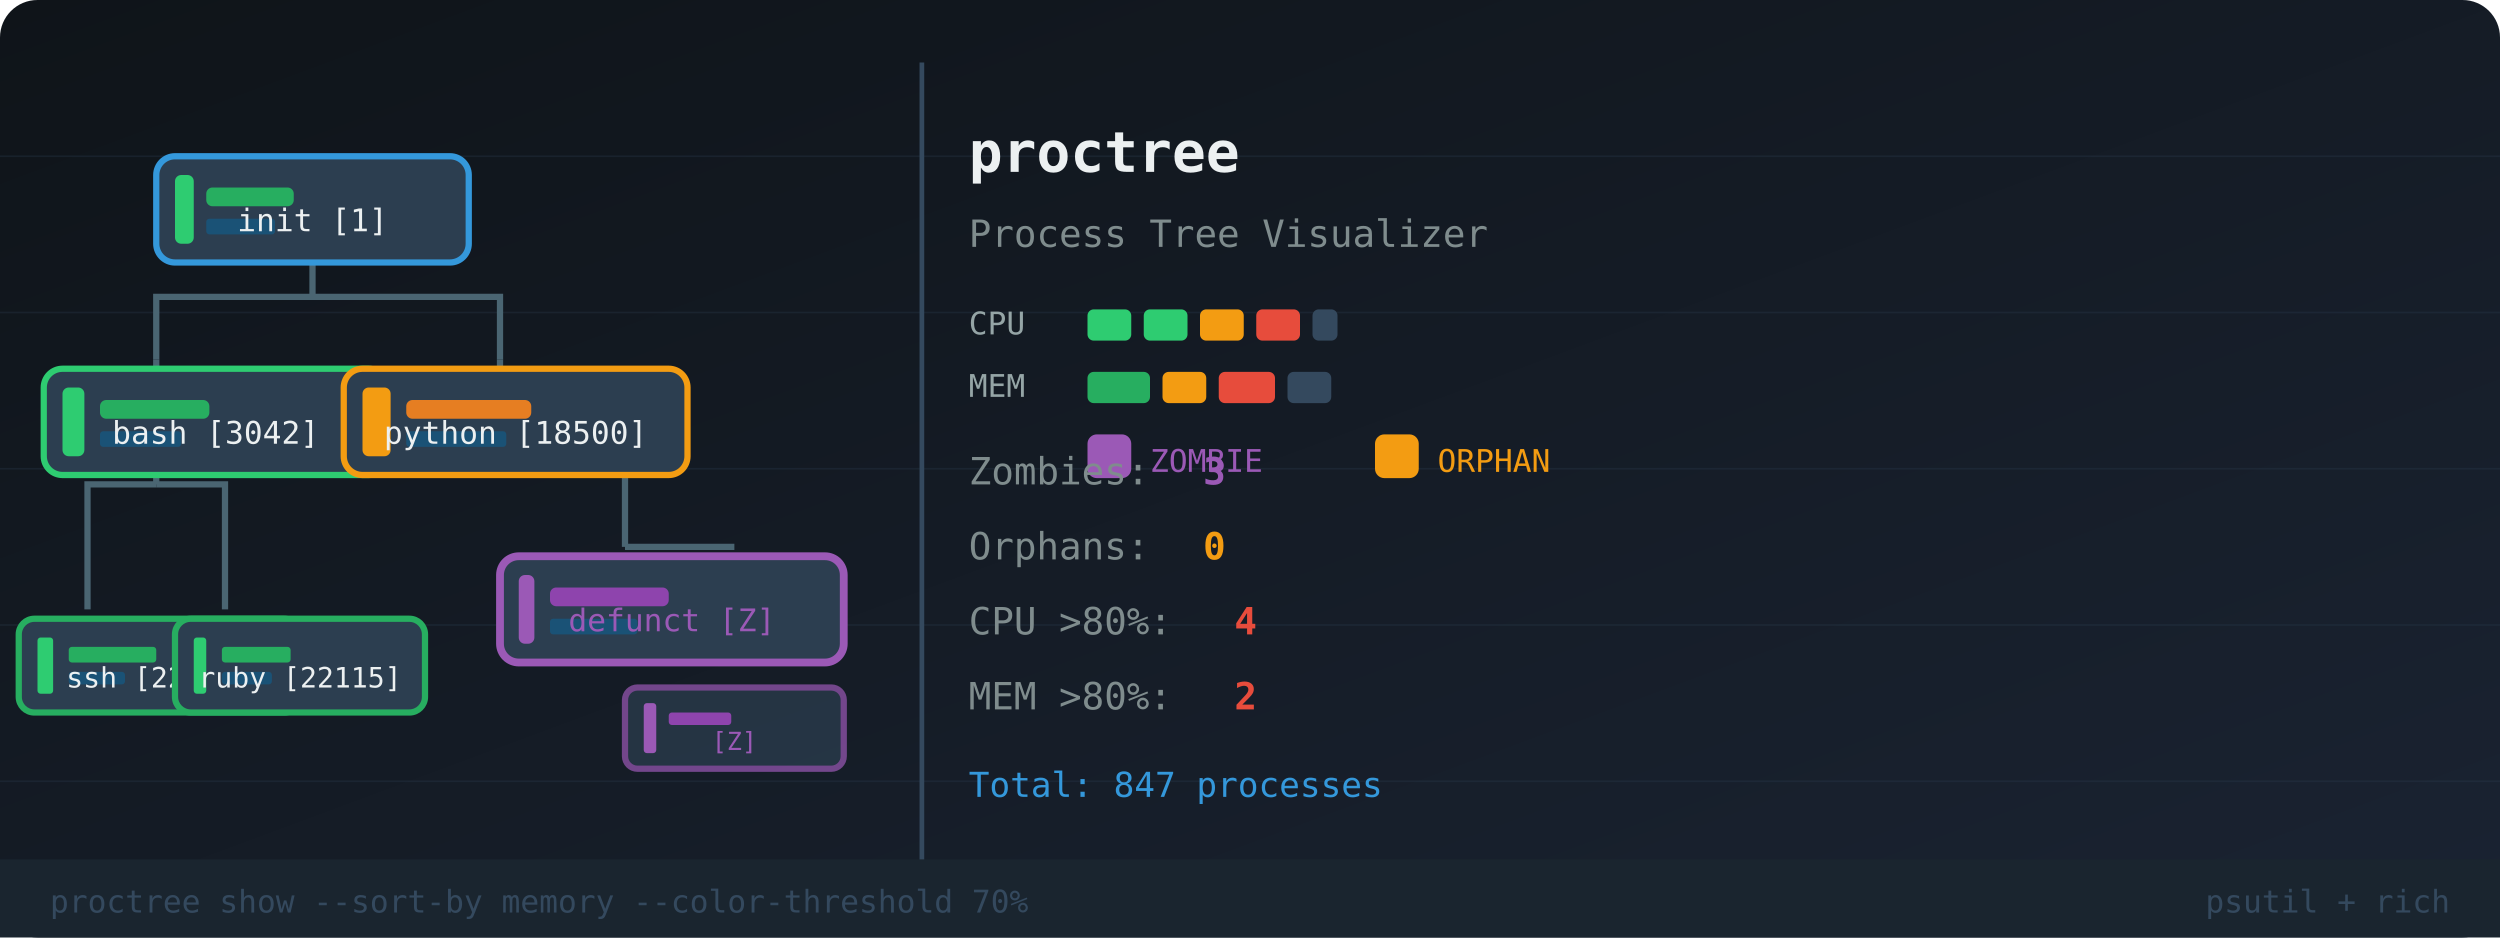
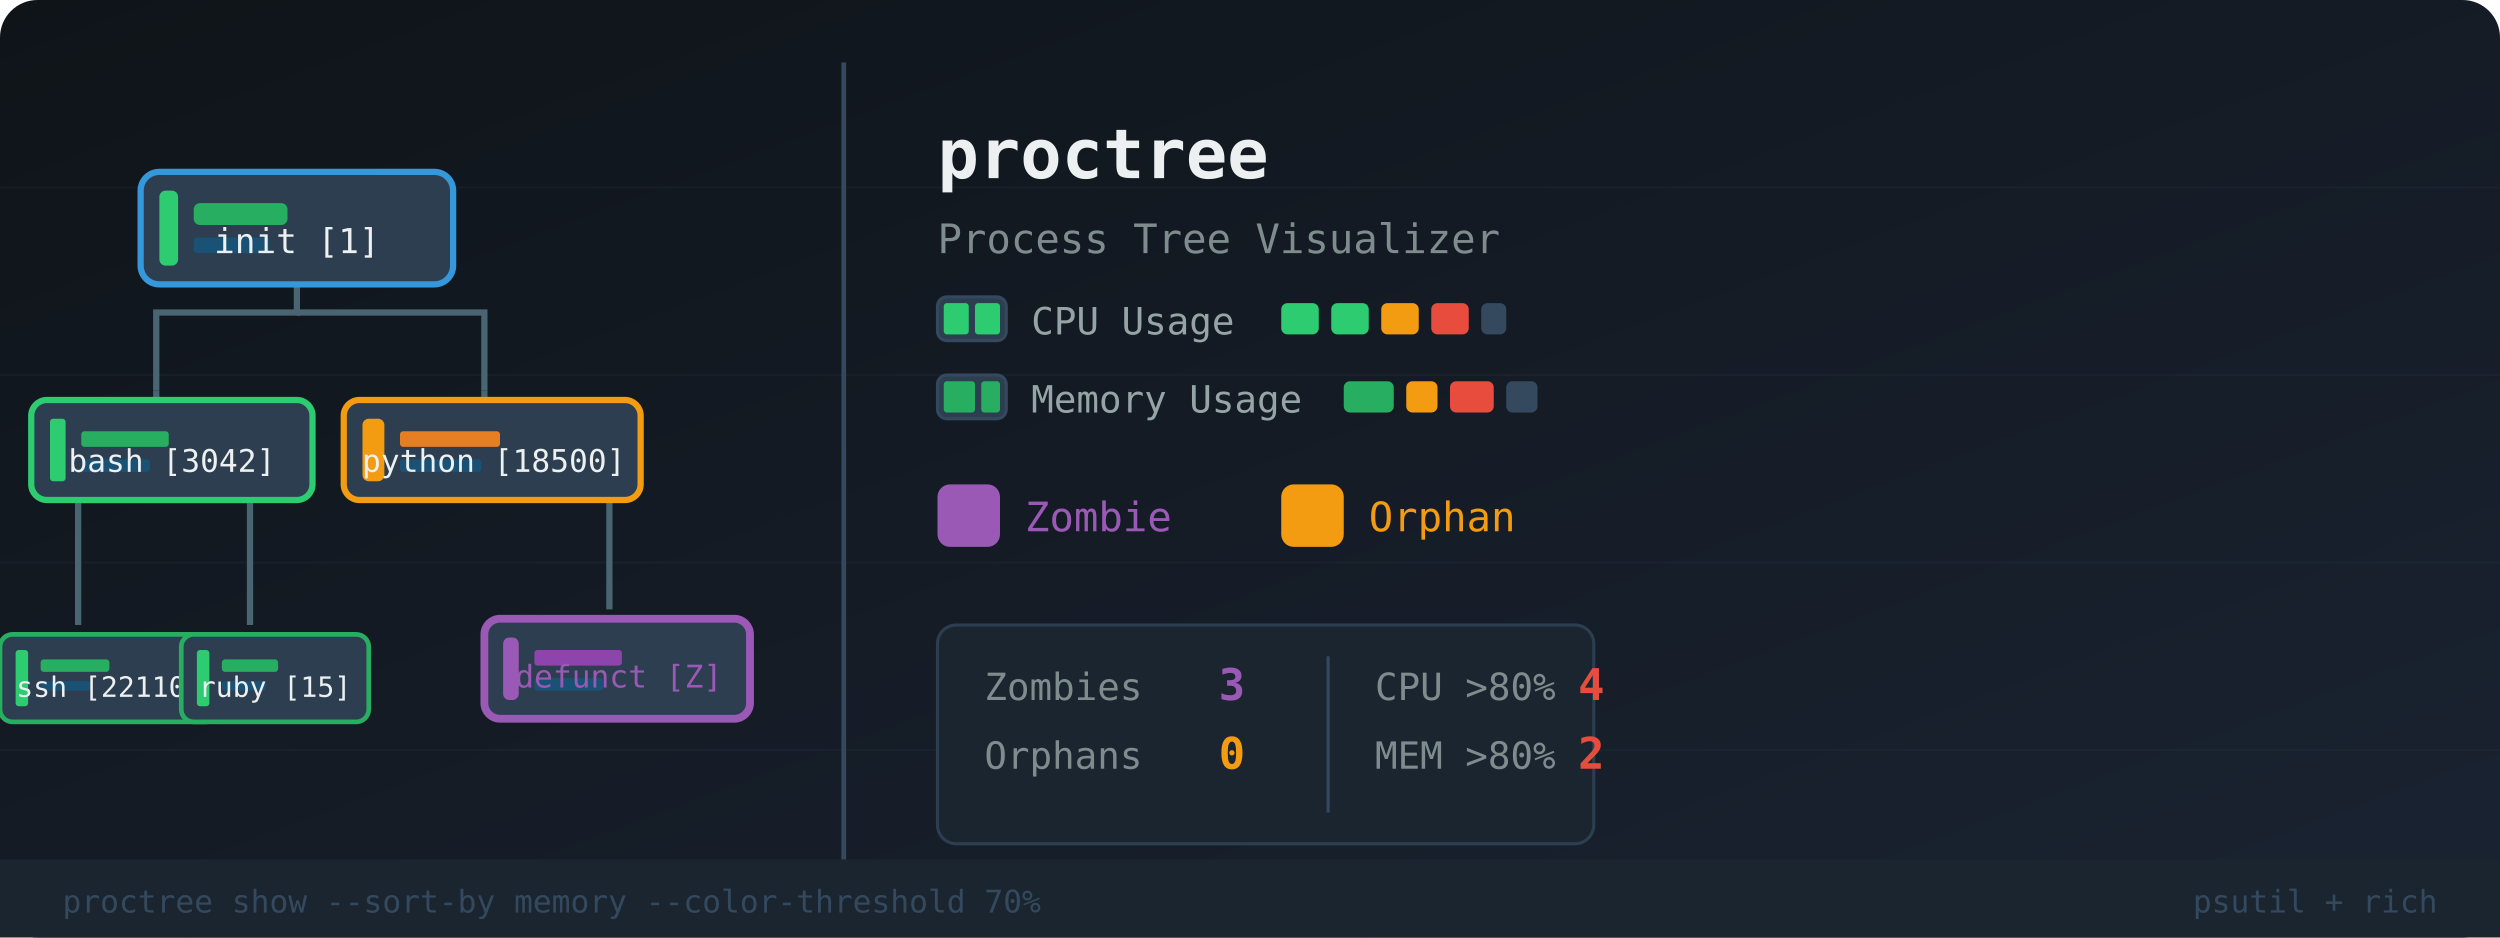
<svg xmlns="http://www.w3.org/2000/svg" viewBox="0 0 800 300" role="img" aria-label="proctree header">
  <defs>
    <linearGradient id="bg" x1="0%" y1="0%" x2="100%" y2="100%">
      <stop offset="0%" style="stop-color:#0f1419;stop-opacity:1" />
      <stop offset="100%" style="stop-color:#1a2332;stop-opacity:1" />
    </linearGradient>
    <linearGradient id="greenBar" x1="0%" y1="0%" x2="100%" y2="0%">
      <stop offset="0%" style="stop-color:#2ecc71;stop-opacity:1" />
      <stop offset="100%" style="stop-color:#27ae60;stop-opacity:1" />
    </linearGradient>
    <linearGradient id="yellowBar" x1="0%" y1="0%" x2="100%" y2="0%">
      <stop offset="0%" style="stop-color:#f39c12;stop-opacity:1" />
      <stop offset="100%" style="stop-color:#e67e22;stop-opacity:1" />
    </linearGradient>
    <linearGradient id="redBar" x1="0%" y1="0%" x2="100%" y2="0%">
      <stop offset="0%" style="stop-color:#e74c3c;stop-opacity:1" />
      <stop offset="100%" style="stop-color:#c0392b;stop-opacity:1" />
    </linearGradient>
    <linearGradient id="zombieGrad" x1="0%" y1="0%" x2="100%" y2="0%">
      <stop offset="0%" style="stop-color:#9b59b6;stop-opacity:1" />
      <stop offset="100%" style="stop-color:#8e44ad;stop-opacity:1" />
    </linearGradient>
  </defs>
  <rect width="800" height="300" fill="url(#bg)" rx="12" ry="12" />
-   <g stroke="#2c3e50" stroke-width="0.5" opacity="0.3">
-     <line x1="0" y1="50" x2="800" y2="50" />
-     <line x1="0" y1="100" x2="800" y2="100" />
-     <line x1="0" y1="150" x2="800" y2="150" />
-     <line x1="0" y1="200" x2="800" y2="200" />
-     <line x1="0" y1="250" x2="800" y2="250" />
+   <g stroke="#2c3e50" stroke-width="0.5" opacity="0.2">
+     <line x1="0" y1="60" x2="800" y2="60" />
+     <line x1="0" y1="120" x2="800" y2="120" />
+     <line x1="0" y1="180" x2="800" y2="180" />
+     <line x1="0" y1="240" x2="800" y2="240" />
  </g>
  <g stroke="#4a6572" stroke-width="2" fill="none">
-     <path d="M 100 80 L 100 95 L 50 95 L 50 115" />
-     <path d="M 100 95 L 160 95 L 160 115" />
-     <path d="M 160 115 L 160 140" />
-     <path d="M 50 115 L 50 155" />
-     <path d="M 50 155 L 28 155 L 28 195" />
-     <path d="M 50 155 L 72 155 L 72 195" />
-     <path d="M 160 140 L 200 140 L 200 175" />
-     <path d="M 200 175 L 235 175" />
+     <path d="M 95 85 L 95 100 L 50 100 L 50 125" />
+     <path d="M 95 100 L 155 100 L 155 125" />
+     <path d="M 50 125 L 50 160" />
+     <path d="M 50 160 L 25 160 L 25 200" />
+     <path d="M 50 160 L 80 160 L 80 200" />
+     <path d="M 155 125 L 155 155" />
+     <path d="M 155 155 L 195 155 L 195 195" />
  </g>
-   <rect x="50" y="50" width="100" height="34" rx="6" fill="#2c3e50" stroke="#3498db" stroke-width="2" />
-   <rect x="56" y="56" width="6" height="22" rx="2" fill="#2ecc71" />
-   <rect x="66" y="60" width="28" height="6" rx="2" fill="#27ae60" />
-   <rect x="66" y="70" width="22" height="5" rx="1" fill="#1a5276" />
-   <text x="100" y="74" font-family="monospace" font-size="10" fill="#ecf0f1" text-anchor="middle">init [1]</text>
-   <rect x="14" y="118" width="110" height="34" rx="6" fill="#2c3e50" stroke="#2ecc71" stroke-width="2" />
-   <rect x="20" y="124" width="7" height="22" rx="2" fill="#2ecc71" />
-   <rect x="32" y="128" width="35" height="6" rx="2" fill="#27ae60" />
-   <rect x="32" y="138" width="26" height="5" rx="1" fill="#1a5276" />
-   <text x="69" y="142" font-family="monospace" font-size="10" fill="#ecf0f1" text-anchor="middle">bash [3042]</text>
-   <rect x="110" y="118" width="110" height="34" rx="6" fill="#2c3e50" stroke="#f39c12" stroke-width="2" />
-   <rect x="116" y="124" width="9" height="22" rx="2" fill="#f39c12" />
-   <rect x="130" y="128" width="40" height="6" rx="2" fill="#e67e22" />
-   <rect x="130" y="138" width="32" height="5" rx="1" fill="#1a5276" />
-   <text x="165" y="142" font-family="monospace" font-size="10" fill="#ecf0f1" text-anchor="middle">python [18500]</text>
-   <rect x="6" y="198" width="90" height="30" rx="5" fill="#2c3e50" stroke="#27ae60" stroke-width="2" />
-   <rect x="12" y="204" width="5" height="18" rx="1" fill="#2ecc71" />
-   <rect x="22" y="207" width="28" height="5" rx="1" fill="#27ae60" />
-   <rect x="22" y="215" width="18" height="4" rx="1" fill="#1a5276" />
-   <text x="51" y="220" font-family="monospace" font-size="9" fill="#ecf0f1" text-anchor="middle">ssh [22110]</text>
-   <rect x="56" y="198" width="80" height="30" rx="5" fill="#2c3e50" stroke="#27ae60" stroke-width="2" />
-   <rect x="62" y="204" width="4" height="18" rx="1" fill="#2ecc71" />
-   <rect x="71" y="207" width="22" height="5" rx="1" fill="#27ae60" />
-   <rect x="71" y="215" width="16" height="4" rx="1" fill="#1a5276" />
-   <text x="96" y="220" font-family="monospace" font-size="9" fill="#ecf0f1" text-anchor="middle">ruby [22115]</text>
-   <rect x="160" y="178" width="110" height="34" rx="6" fill="#2c3e50" stroke="#9b59b6" stroke-width="2.5" />
-   <rect x="166" y="184" width="5" height="22" rx="2" fill="#9b59b6" />
-   <rect x="176" y="188" width="38" height="6" rx="2" fill="#8e44ad" />
-   <rect x="176" y="198" width="28" height="5" rx="1" fill="#1a5276" />
-   <text x="215" y="202" font-family="monospace" font-size="10" fill="#9b59b6" text-anchor="middle">defunct [Z]</text>
-   <rect x="200" y="220" width="70" height="26" rx="4" fill="#2c3e50" stroke="#9b59b6" stroke-width="2" opacity="0.7" />
-   <rect x="206" y="225" width="4" height="16" rx="1" fill="#9b59b6" />
-   <rect x="214" y="228" width="20" height="4" rx="1" fill="#8e44ad" />
-   <text x="235" y="240" font-family="monospace" font-size="8" fill="#9b59b6" text-anchor="middle">[Z]</text>
-   <g transform="translate(310, 35)">
-     <text x="0" y="20" font-family="monospace" font-size="18" fill="#ecf0f1" font-weight="bold">proctree</text>
-     <text x="0" y="44" font-family="monospace" font-size="12" fill="#7f8c8d">Process Tree Visualizer</text>
-     <text x="0" y="72" font-family="monospace" font-size="10" fill="#95a5a6">CPU</text>
-     <rect x="38" y="64" width="14" height="10" rx="2" fill="#2ecc71" />
-     <rect x="56" y="64" width="14" height="10" rx="2" fill="#2ecc71" />
-     <rect x="74" y="64" width="14" height="10" rx="2" fill="#f39c12" />
-     <rect x="92" y="64" width="14" height="10" rx="2" fill="#e74c3c" />
-     <rect x="110" y="64" width="8" height="10" rx="2" fill="#34495e" />
-     <text x="0" y="92" font-family="monospace" font-size="10" fill="#95a5a6">MEM</text>
-     <rect x="38" y="84" width="20" height="10" rx="2" fill="#27ae60" />
-     <rect x="62" y="84" width="14" height="10" rx="2" fill="#f39c12" />
-     <rect x="80" y="84" width="18" height="10" rx="2" fill="#e74c3c" />
-     <rect x="102" y="84" width="14" height="10" rx="2" fill="#34495e" />
-     <rect x="38" y="104" width="14" height="14" rx="3" fill="#9b59b6" />
-     <text x="58" y="116" font-family="monospace" font-size="10" fill="#9b59b6">ZOMBIE</text>
-     <rect x="130" y="104" width="14" height="14" rx="3" fill="#f39c12" />
-     <text x="150" y="116" font-family="monospace" font-size="10" fill="#f39c12">ORPHAN</text>
+   <rect x="45" y="55" width="100" height="36" rx="6" fill="#2c3e50" stroke="#3498db" stroke-width="2" />
+   <rect x="51" y="61" width="6" height="24" rx="2" fill="#2ecc71" />
+   <rect x="62" y="65" width="30" height="7" rx="2" fill="#27ae60" />
+   <rect x="62" y="76" width="24" height="5" rx="1" fill="#1a5276" />
+   <text x="95" y="81" font-family="monospace" font-size="11" fill="#ecf0f1" text-anchor="middle">init [1]</text>
+   <rect x="10" y="128" width="90" height="32" rx="5" fill="#2c3e50" stroke="#2ecc71" stroke-width="2" />
+   <rect x="16" y="134" width="5" height="20" rx="1" fill="#2ecc71" />
+   <rect x="26" y="138" width="28" height="5" rx="1" fill="#27ae60" />
+   <rect x="26" y="147" width="22" height="4" rx="1" fill="#1a5276" />
+   <text x="55" y="151" font-family="monospace" font-size="10" fill="#ecf0f1" text-anchor="middle">bash [3042]</text>
+   <rect x="110" y="128" width="95" height="32" rx="5" fill="#2c3e50" stroke="#f39c12" stroke-width="2" />
+   <rect x="116" y="134" width="7" height="20" rx="2" fill="#f39c12" />
+   <rect x="128" y="138" width="32" height="5" rx="1" fill="#e67e22" />
+   <rect x="128" y="147" width="26" height="4" rx="1" fill="#1a5276" />
+   <text x="158" y="151" font-family="monospace" font-size="10" fill="#ecf0f1" text-anchor="middle">python [18500]</text>
+   <rect x="0" y="203" width="70" height="28" rx="4" fill="#2c3e50" stroke="#27ae60" stroke-width="1.5" />
+   <rect x="5" y="208" width="4" height="18" rx="1" fill="#2ecc71" />
+   <rect x="13" y="211" width="22" height="4" rx="1" fill="#27ae60" />
+   <rect x="13" y="218" width="16" height="3" rx="1" fill="#1a5276" />
+   <text x="35" y="223" font-family="monospace" font-size="9" fill="#ecf0f1" text-anchor="middle">ssh [22110]</text>
+   <rect x="58" y="203" width="60" height="28" rx="4" fill="#2c3e50" stroke="#27ae60" stroke-width="1.5" />
+   <rect x="63" y="208" width="4" height="18" rx="1" fill="#2ecc71" />
+   <rect x="71" y="211" width="18" height="4" rx="1" fill="#27ae60" />
+   <rect x="71" y="218" width="14" height="3" rx="1" fill="#1a5276" />
+   <text x="88" y="223" font-family="monospace" font-size="9" fill="#ecf0f1" text-anchor="middle">ruby [15]</text>
+   <rect x="155" y="198" width="85" height="32" rx="5" fill="#2c3e50" stroke="#9b59b6" stroke-width="2.5" />
+   <rect x="161" y="204" width="5" height="20" rx="2" fill="#9b59b6" />
+   <rect x="171" y="208" width="28" height="5" rx="1" fill="#8e44ad" />
+   <rect x="171" y="217" width="22" height="4" rx="1" fill="#1a5276" />
+   <text x="198" y="220" font-family="monospace" font-size="10" fill="#9b59b6" text-anchor="middle">defunct [Z]</text>
+   <line x1="270" y1="20" x2="270" y2="280" stroke="#34495e" stroke-width="1.5" />
+   <g transform="translate(300, 35)">
+     <text x="0" y="22" font-family="monospace" font-size="22" fill="#ecf0f1" font-weight="bold">proctree</text>
+     <text x="0" y="46" font-family="monospace" font-size="13" fill="#7f8c8d">Process Tree Visualizer</text>
  </g>
-   <line x1="295" y1="20" x2="295" y2="280" stroke="#34495e" stroke-width="1.5" />
-   <g transform="translate(310, 155)">
-     <text x="0" y="0" font-family="monospace" font-size="12" fill="#7f8c8d">Zombies: </text>
-     <text x="75" y="0" font-family="monospace" font-size="12" fill="#9b59b6" font-weight="bold">3</text>
-     <text x="0" y="24" font-family="monospace" font-size="12" fill="#7f8c8d">Orphans: </text>
-     <text x="75" y="24" font-family="monospace" font-size="12" fill="#f39c12" font-weight="bold">0</text>
-     <text x="0" y="48" font-family="monospace" font-size="12" fill="#7f8c8d">CPU &gt;80%: </text>
-     <text x="85" y="48" font-family="monospace" font-size="12" fill="#e74c3c" font-weight="bold">4</text>
-     <text x="0" y="72" font-family="monospace" font-size="12" fill="#7f8c8d">MEM &gt;80%: </text>
-     <text x="85" y="72" font-family="monospace" font-size="12" fill="#e74c3c" font-weight="bold">2</text>
-     <text x="0" y="100" font-family="monospace" font-size="11" fill="#3498db">Total: 847 processes</text>
+   <g transform="translate(300, 95)">
+     <rect x="0" y="0" width="22" height="14" rx="3" fill="#2c3e50" stroke="#34495e" stroke-width="1" />
+     <rect x="2" y="2" width="8" height="10" rx="1" fill="#2ecc71" />
+     <rect x="12" y="2" width="8" height="10" rx="1" fill="#2ecc71" />
+     <text x="30" y="12" font-family="monospace" font-size="12" fill="#95a5a6">CPU Usage</text>
+     <rect x="110" y="2" width="12" height="10" rx="2" fill="#2ecc71" />
+     <rect x="126" y="2" width="12" height="10" rx="2" fill="#2ecc71" />
+     <rect x="142" y="2" width="12" height="10" rx="2" fill="#f39c12" />
+     <rect x="158" y="2" width="12" height="10" rx="2" fill="#e74c3c" />
+     <rect x="174" y="2" width="8" height="10" rx="2" fill="#34495e" />
  </g>
-   <rect x="0" y="275" width="800" height="25" fill="#1a252f" rx="0" ry="0" />
-   <text x="16" y="292" font-family="monospace" font-size="10" fill="#34495e">proctree show --sort-by memory --color-threshold 70%</text>
-   <text x="784" y="292" font-family="monospace" font-size="10" fill="#34495e" text-anchor="end">psutil + rich</text>
+   <g transform="translate(300, 120)">
+     <rect x="0" y="0" width="22" height="14" rx="3" fill="#2c3e50" stroke="#34495e" stroke-width="1" />
+     <rect x="2" y="2" width="10" height="10" rx="1" fill="#27ae60" />
+     <rect x="14" y="2" width="6" height="10" rx="1" fill="#27ae60" />
+     <text x="30" y="12" font-family="monospace" font-size="12" fill="#95a5a6">Memory Usage</text>
+     <rect x="130" y="2" width="16" height="10" rx="2" fill="#27ae60" />
+     <rect x="150" y="2" width="10" height="10" rx="2" fill="#f39c12" />
+     <rect x="164" y="2" width="14" height="10" rx="2" fill="#e74c3c" />
+     <rect x="182" y="2" width="10" height="10" rx="2" fill="#34495e" />
+   </g>
+   <g transform="translate(300, 155)">
+     <rect x="0" y="0" width="20" height="20" rx="4" fill="#9b59b6" />
+     <text x="28" y="15" font-family="monospace" font-size="13" fill="#9b59b6">Zombie</text>
+     <rect x="110" y="0" width="20" height="20" rx="4" fill="#f39c12" />
+     <text x="138" y="15" font-family="monospace" font-size="13" fill="#f39c12">Orphan</text>
+   </g>
+   <g transform="translate(300, 200)">
+     <rect x="0" y="0" width="210" height="70" rx="6" fill="#1a252f" stroke="#2c3e50" stroke-width="1" />
+     <text x="15" y="24" font-family="monospace" font-size="12" fill="#7f8c8d">Zombies</text>
+     <text x="90" y="24" font-family="monospace" font-size="14" fill="#9b59b6" font-weight="bold">3</text>
+     <text x="15" y="46" font-family="monospace" font-size="12" fill="#7f8c8d">Orphans</text>
+     <text x="90" y="46" font-family="monospace" font-size="14" fill="#f39c12" font-weight="bold">0</text>
+     <line x1="125" y1="10" x2="125" y2="60" stroke="#34495e" stroke-width="1" />
+     <text x="140" y="24" font-family="monospace" font-size="12" fill="#7f8c8d">CPU &gt;80%</text>
+     <text x="205" y="24" font-family="monospace" font-size="14" fill="#e74c3c" font-weight="bold">4</text>
+     <text x="140" y="46" font-family="monospace" font-size="12" fill="#7f8c8d">MEM &gt;80%</text>
+     <text x="205" y="46" font-family="monospace" font-size="14" fill="#e74c3c" font-weight="bold">2</text>
+   </g>
+   <rect x="0" y="275" width="800" height="25" fill="#1a252f" />
+   <text x="20" y="292" font-family="monospace" font-size="10" fill="#34495e">proctree show --sort-by memory --color-threshold 70%</text>
+   <text x="780" y="292" font-family="monospace" font-size="10" fill="#34495e" text-anchor="end">psutil + rich</text>
</svg>
